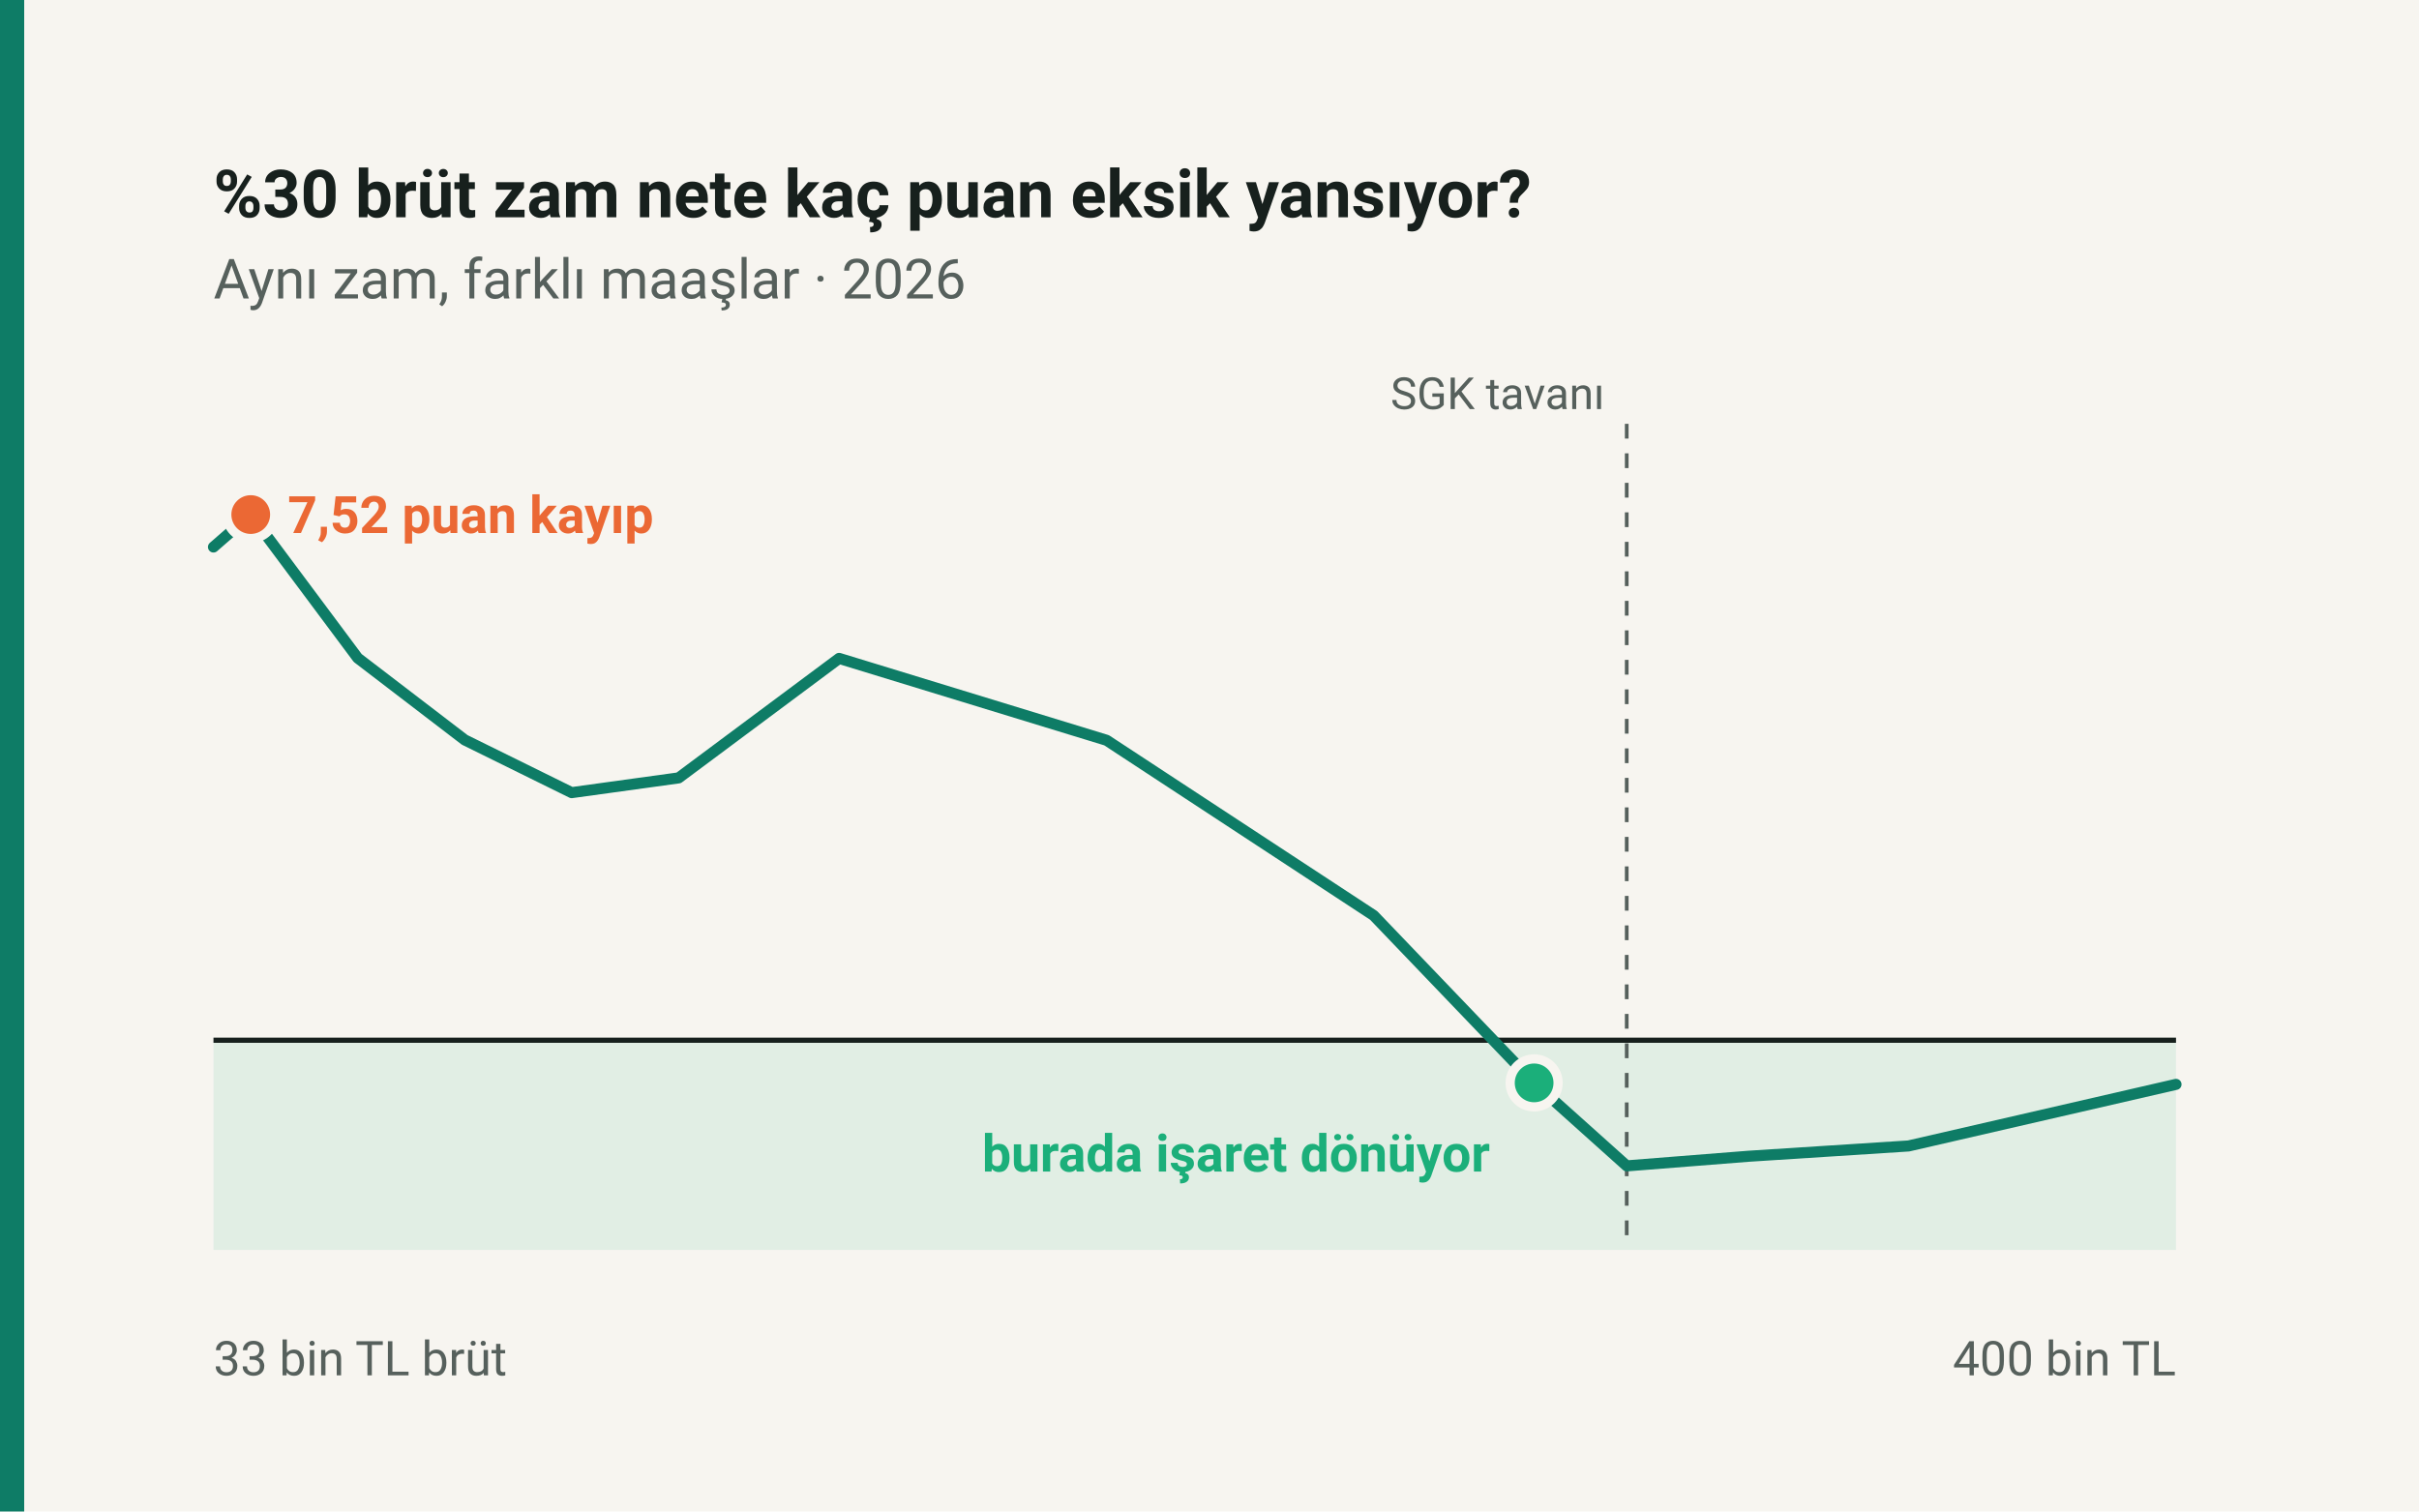
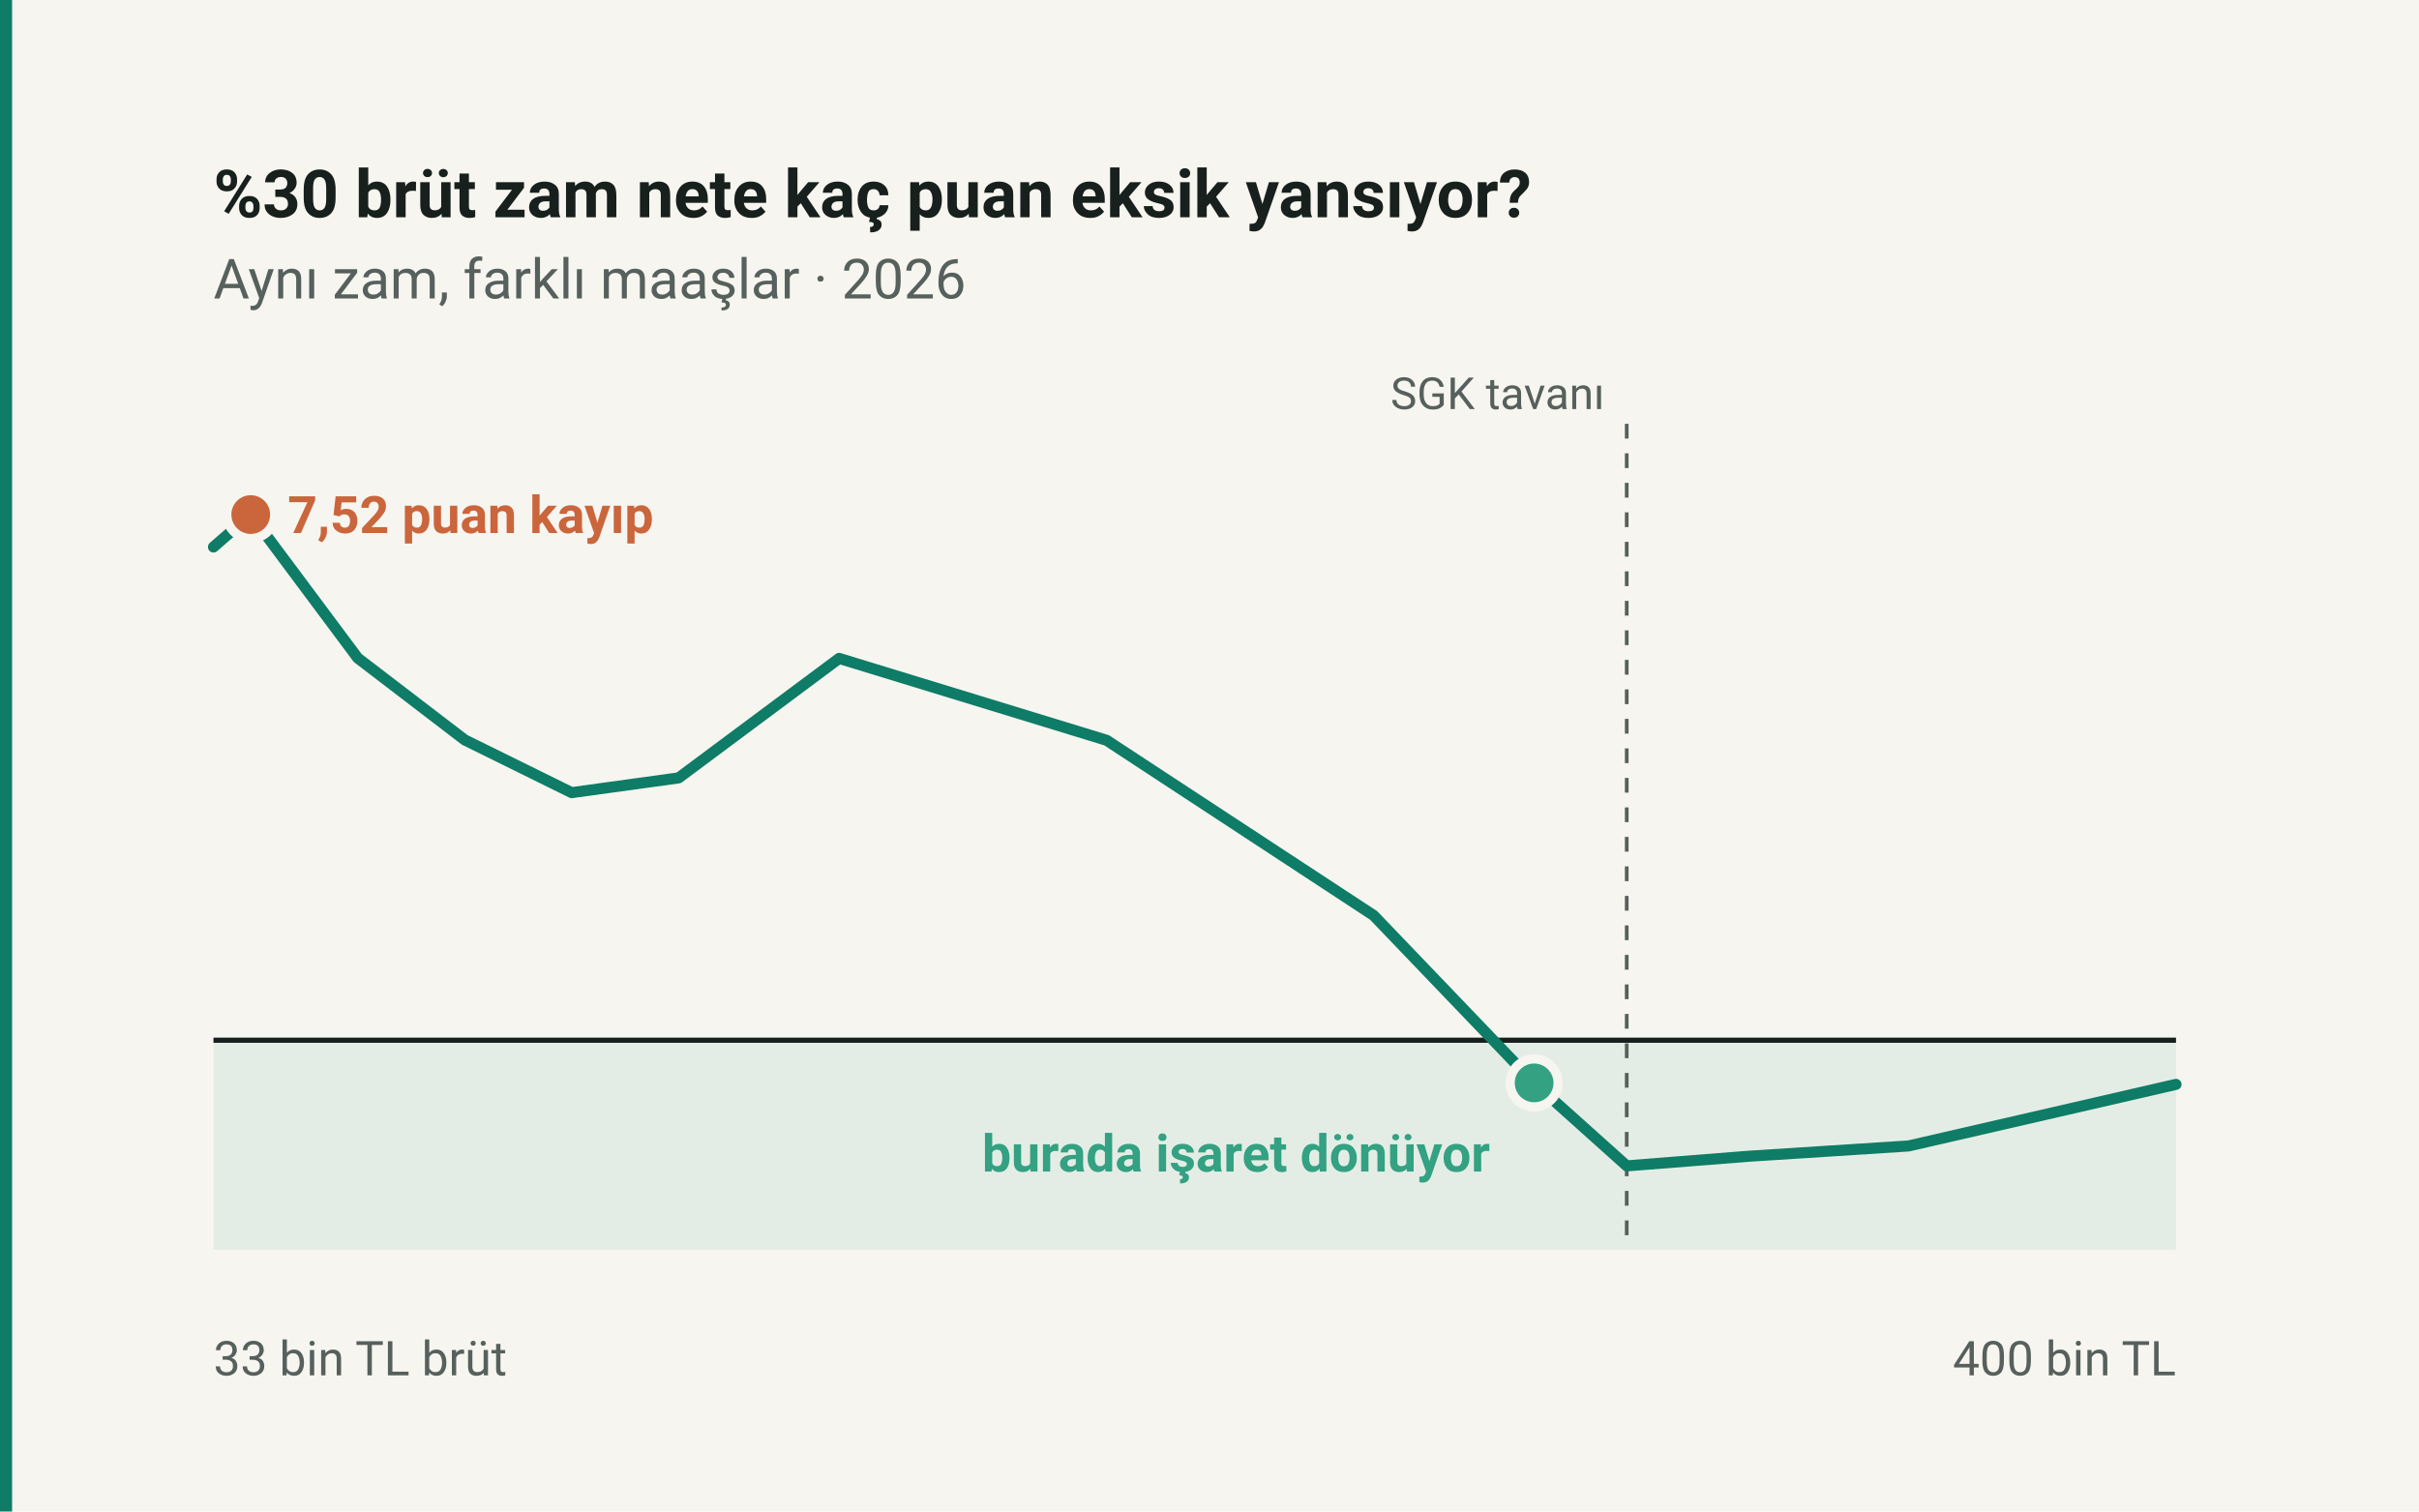
<svg xmlns="http://www.w3.org/2000/svg" viewBox="0 0 800 500" width="800" height="500" role="img" aria-label="%30 brut zammin nete kac puan eksik yansidigi, maasa gore; SGK tavani civarinda sifirin altina iniyor">
  <style>text{font-family:"Segoe UI",-apple-system,BlinkMacSystemFont,Roboto,Helvetica,Arial,sans-serif}</style>
  <rect width="800" height="500" fill="#f7f5f0" />
-   <rect width="8" height="500" fill="#0e7c66" />
+   <rect width="4" height="500" fill="#0e7c66" />
  <svg x="34" y="30" width="732" height="440" viewBox="0 0 600 360">
    <text x="30" y="34" font-size="18" font-weight="700" fill="#17201d">%30 brüt zam nete kaç puan eksik yansıyor?</text>
    <text x="30" y="56" font-size="15" fill="#56605c">Aynı zam, farklı maaşlar · 2026</text>
-     <rect x="30" y="257.13" width="532" height="56.87" fill="#1baf7a" fill-opacity="0.10" />
+     <rect x="30" y="257.13" width="532" height="56.87" fill="#33a182" fill-opacity="0.10" />
    <line x1="30" y1="257.13" x2="562" y2="257.13" stroke="#17201d" stroke-width="1.4" />
    <line x1="413.1" y1="90" x2="413.1" y2="314" stroke="#56605c" stroke-width="1" stroke-dasharray="4 4" />
    <path d="M30.0 123.4 L40.1 114.6 L69.1 153.5 L98.1 175.7 L127.1 190.0 L156.1 186.0 L199.6 153.6 L272.1 175.8 L344.5 223.3 L388.0 268.7 L413.1 291.2 L446.0 288.6 L489.5 285.8 L562.0 269.1" fill="none" stroke="#0e7c66" stroke-width="3" stroke-linejoin="round" stroke-linecap="round" />
-     <circle cx="40.1" cy="114.6" r="6.5" fill="#eb6834" stroke="#f7f5f0" stroke-width="2.5" />
-     <circle cx="388.0" cy="268.7" r="6.5" fill="#1baf7a" stroke="#f7f5f0" stroke-width="2.5" />
-     <text x="50.104" y="119.605" font-size="14" font-weight="700" fill="#eb6834">7,52 puan kayıp</text>
-     <text x="376.035" y="292.746" font-size="14" font-weight="700" text-anchor="end" fill="#1baf7a">burada işaret dönüyor</text>
+     <circle cx="40.1" cy="114.6" r="6.5" fill="#ca653c" stroke="#f7f5f0" stroke-width="2.5" />
+     <circle cx="388.0" cy="268.7" r="6.5" fill="#33a182" stroke="#f7f5f0" stroke-width="2.5" />
+     <text x="50.104" y="119.605" font-size="14" font-weight="700" fill="#ca653c">7,52 puan kayıp</text>
+     <text x="376.035" y="292.746" font-size="14" font-weight="700" text-anchor="end" fill="#33a182">burada işaret dönüyor</text>
    <text x="407.1" y="86" font-size="12" text-anchor="end" fill="#56605c">SGK tavanı</text>
    <text x="30" y="348" font-size="13" fill="#56605c">33 bin TL brüt</text>
    <text x="562" y="348" font-size="13" text-anchor="end" fill="#56605c">400 bin TL</text>
  </svg>
</svg>
